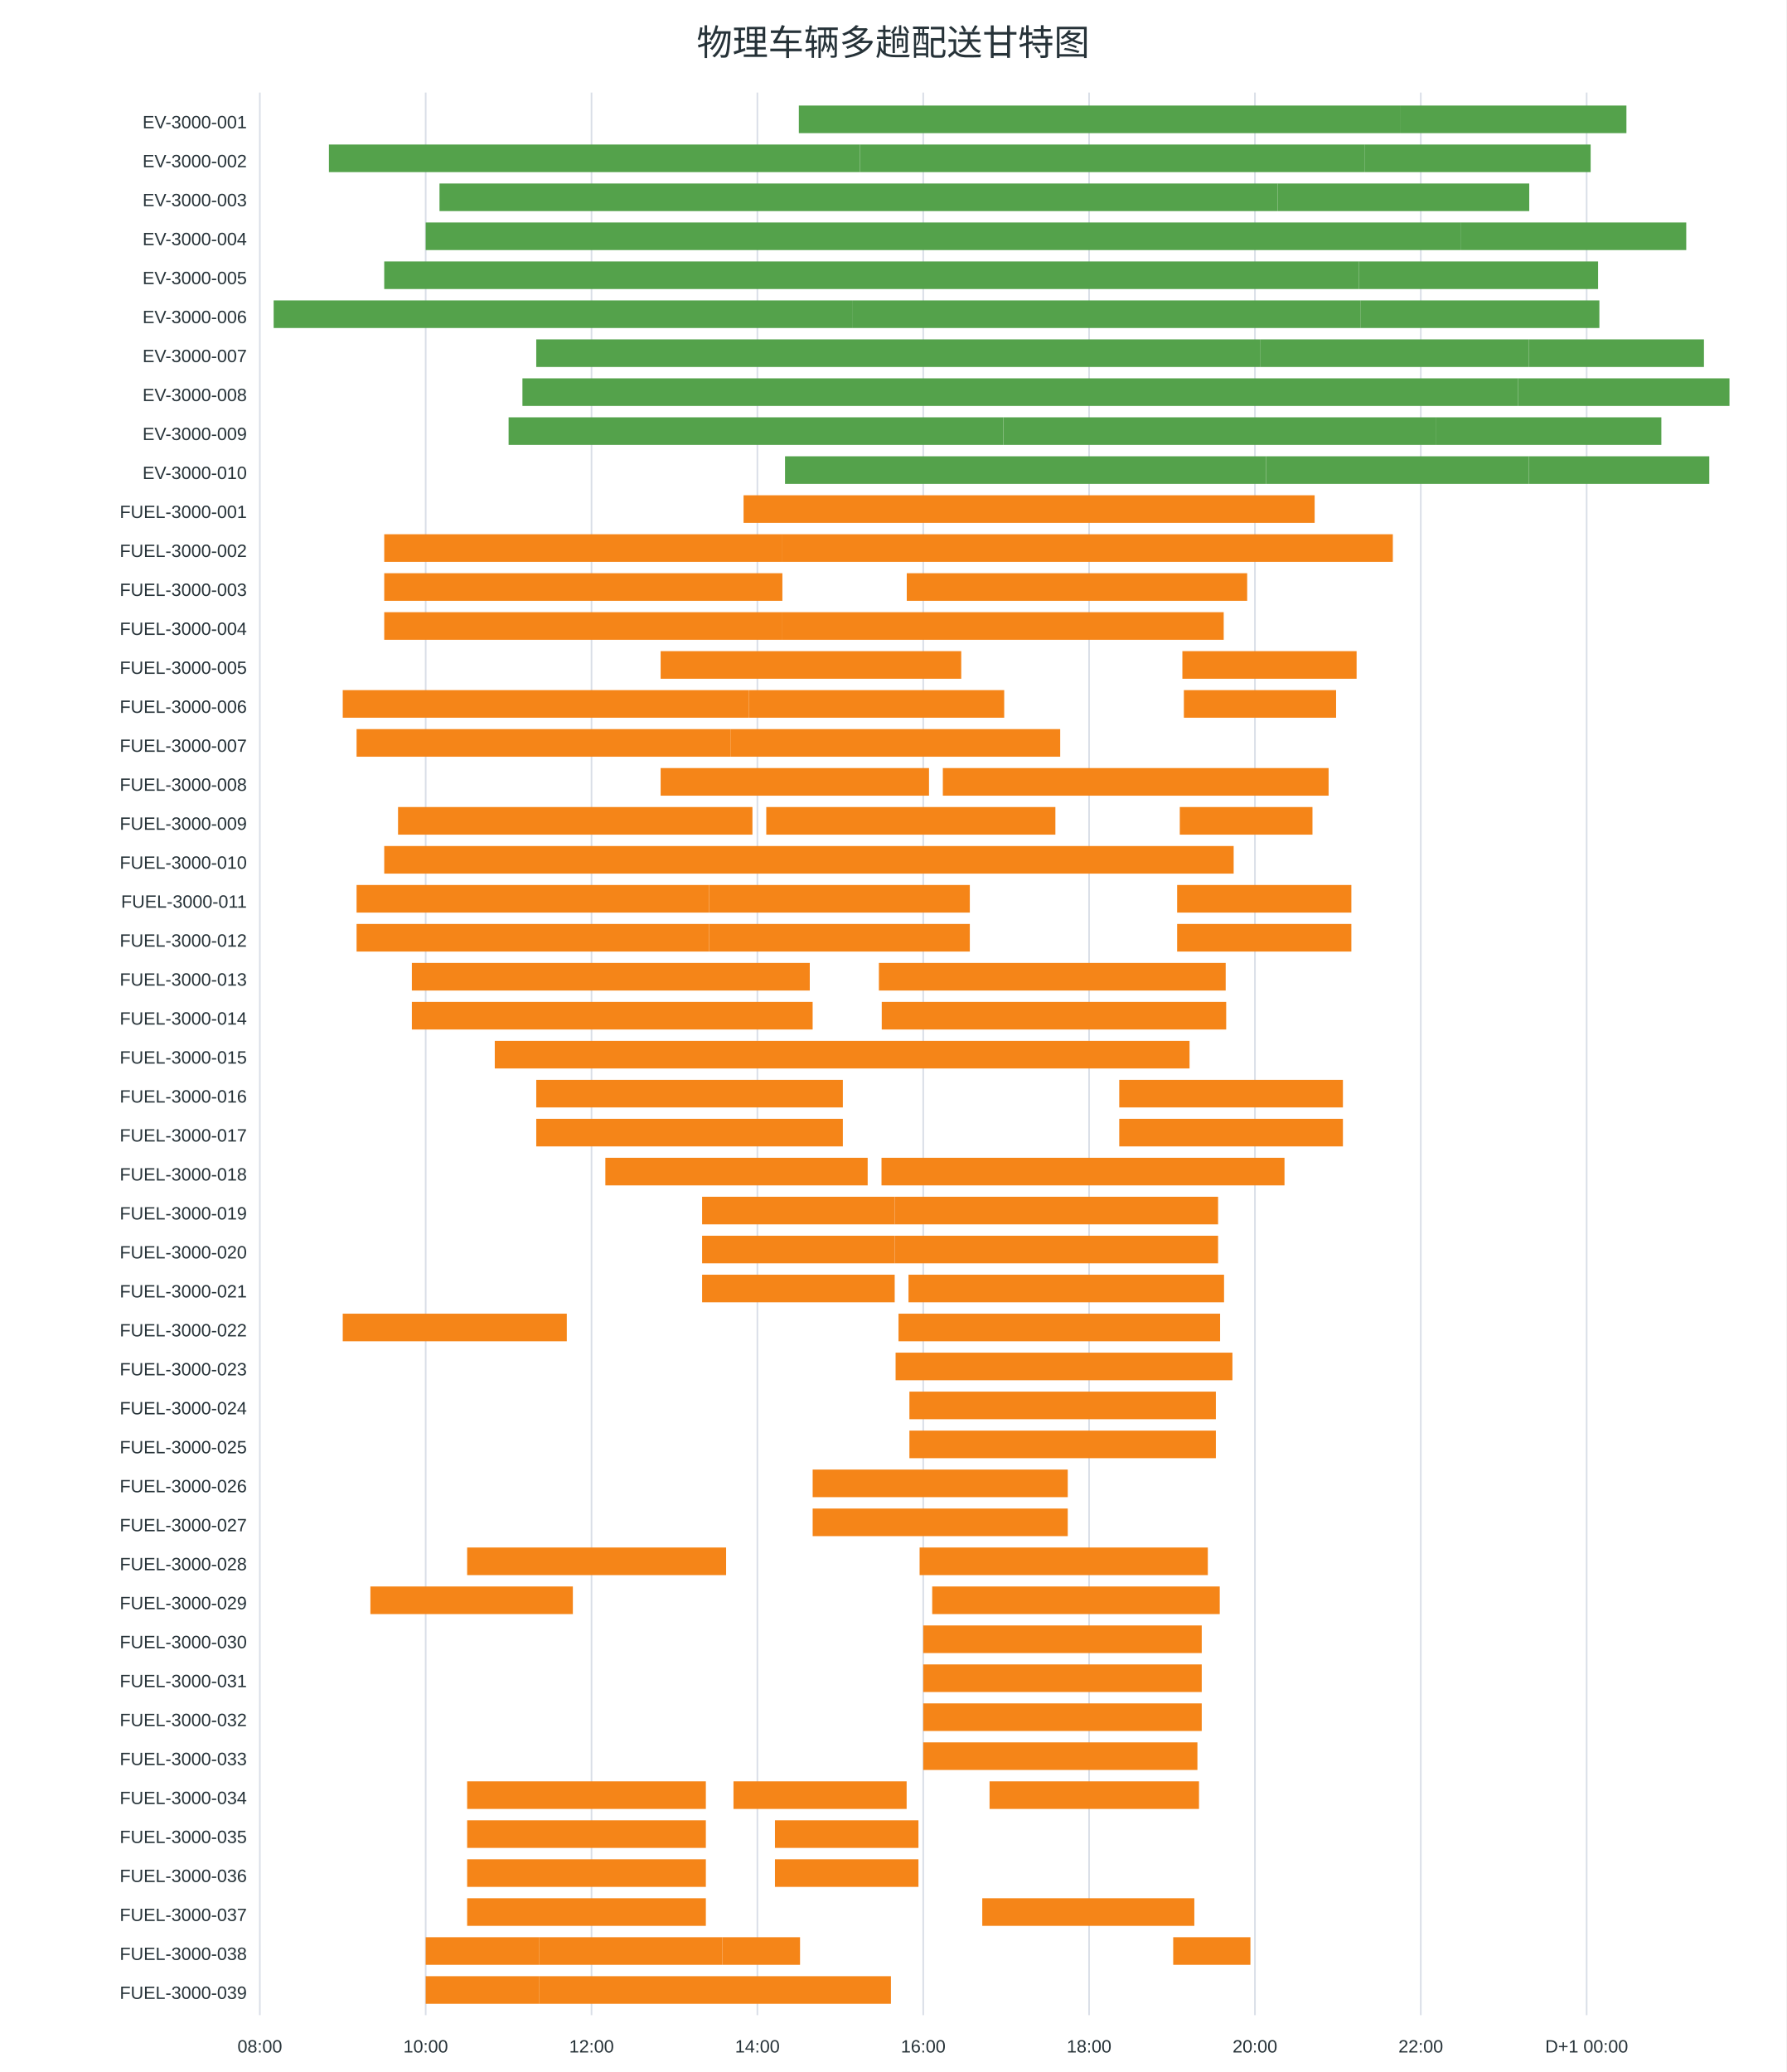
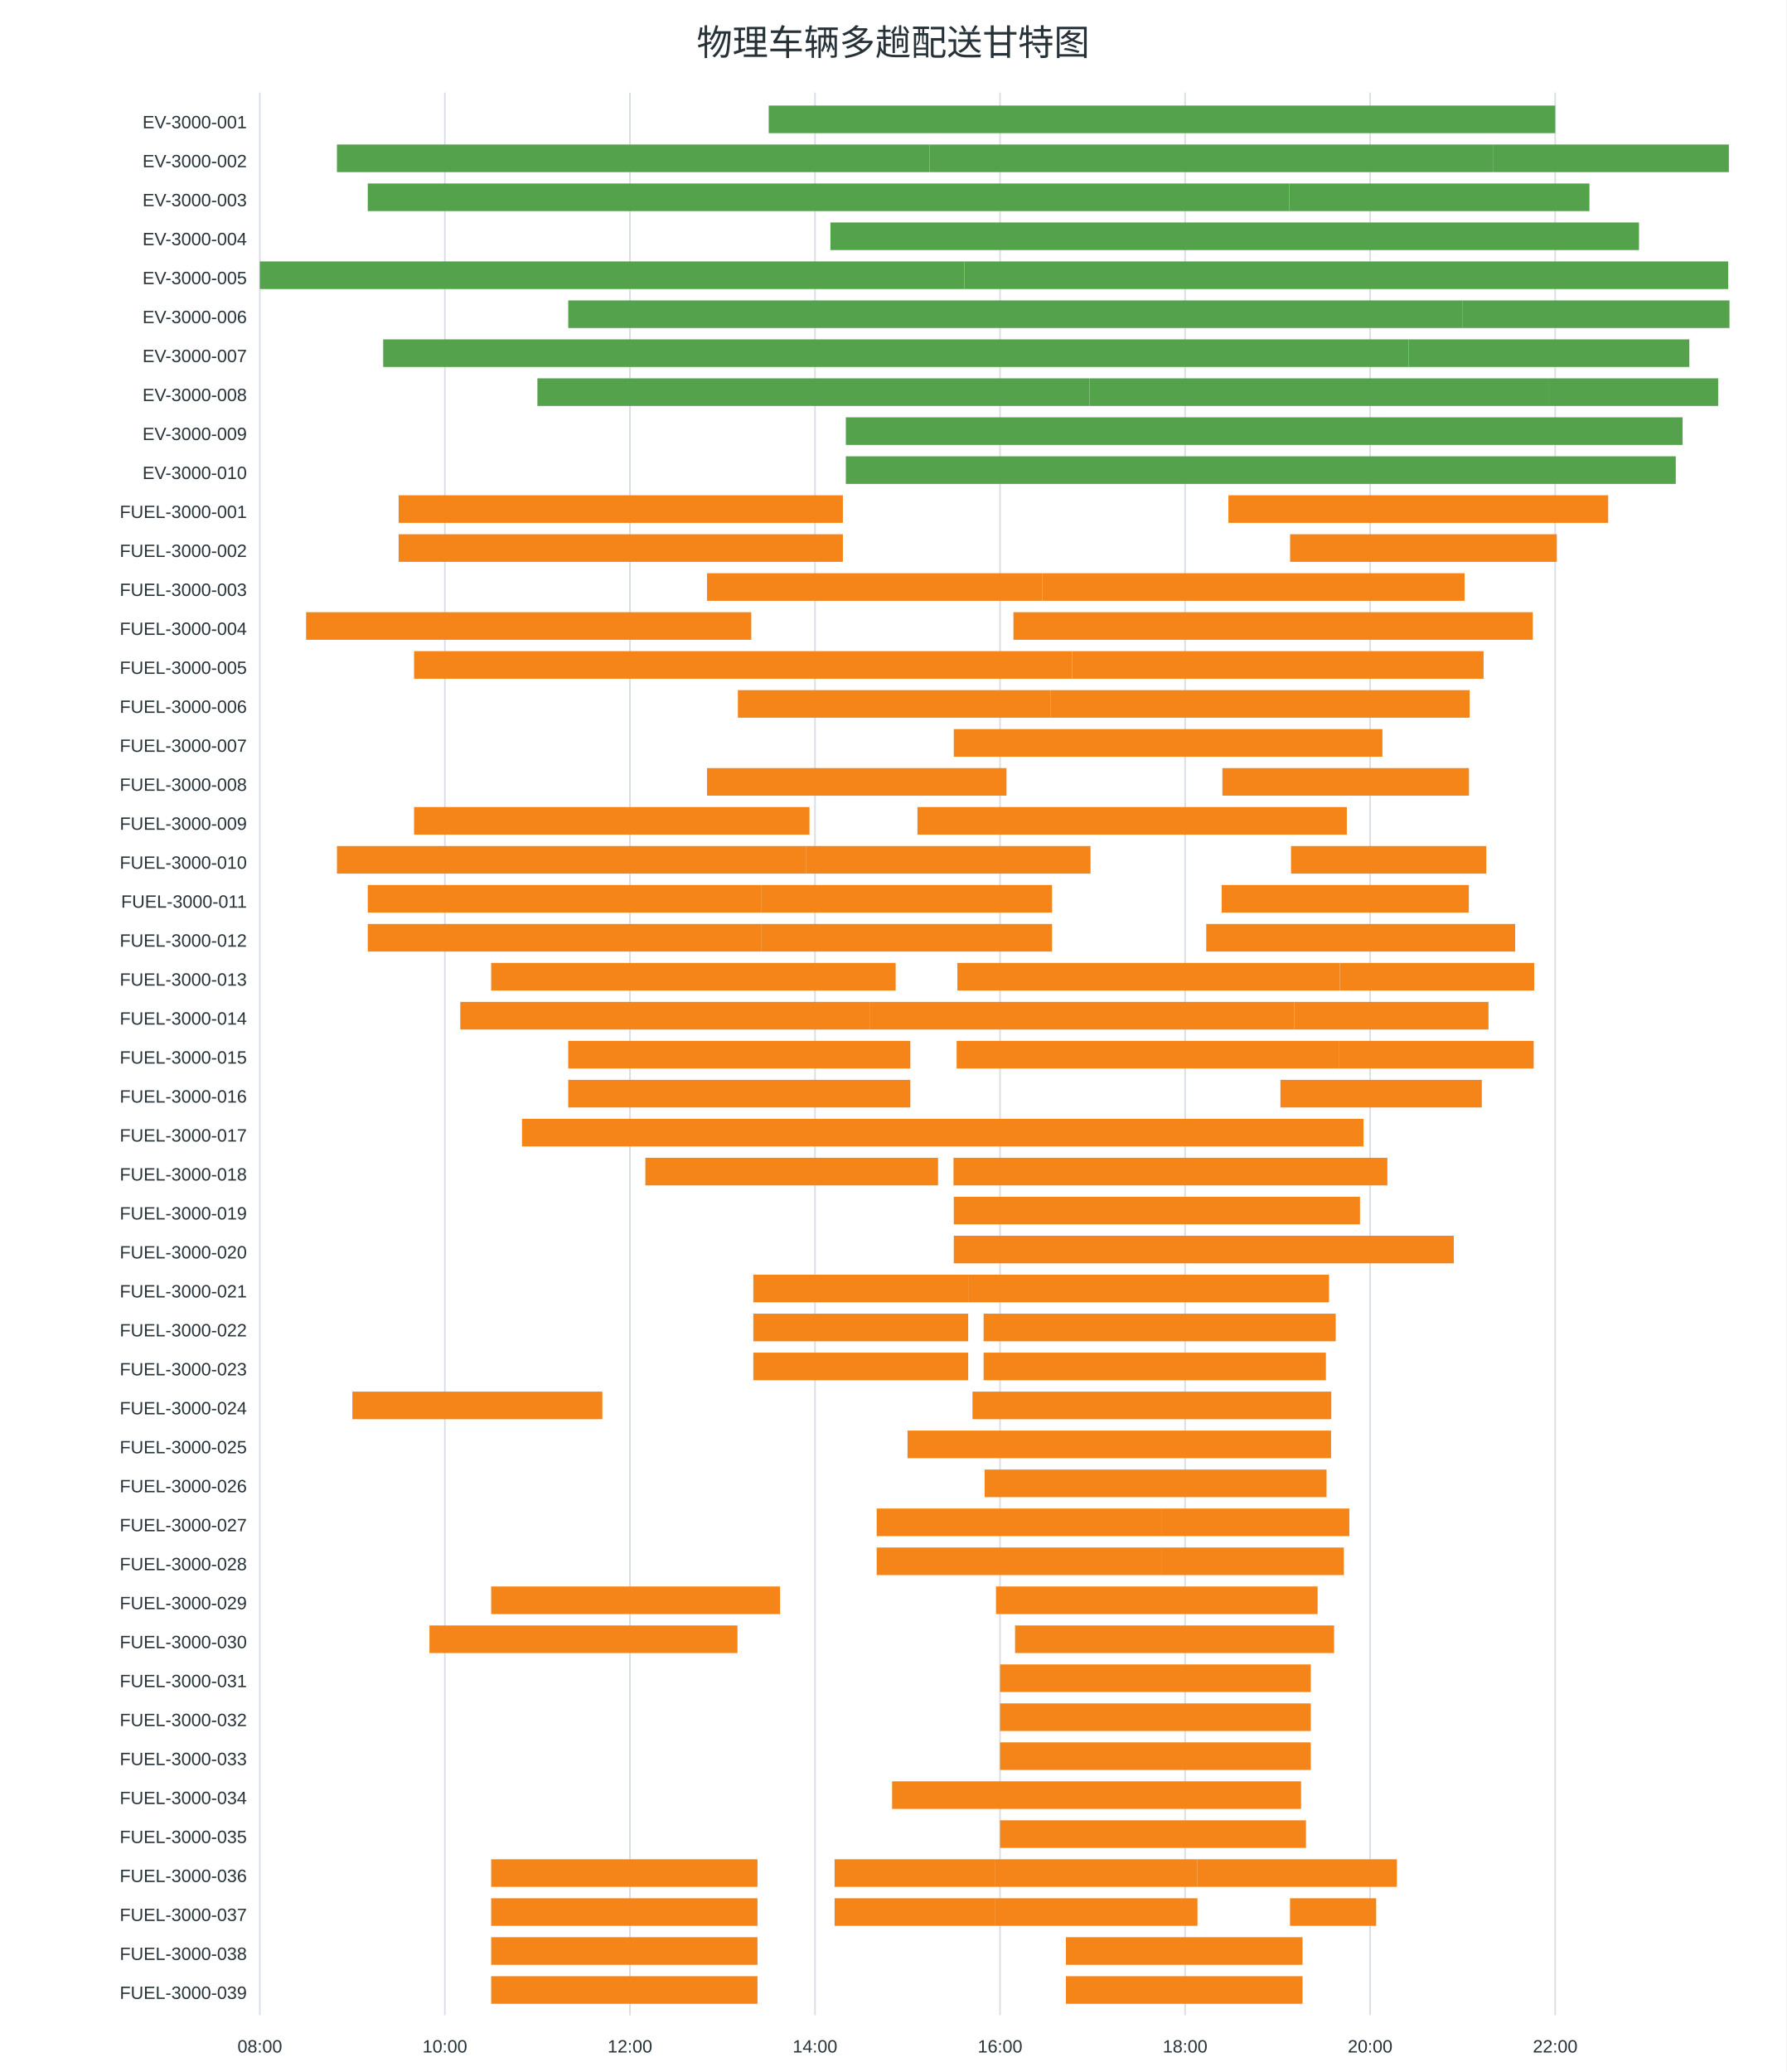
<svg xmlns="http://www.w3.org/2000/svg" width="1100" height="1276" viewBox="0 0 1100 1276">
  <rect width="100%" height="100%" fill="white" />
  <g font-family="Microsoft YaHei, SimHei, Arial, sans-serif" fill="#263238">
    <text x="550.0" y="34" text-anchor="middle" font-size="22" font-weight="500">物理车辆多趟配送甘特图</text>
    <line x1="160.00" y1="57" x2="160.00" y2="1241" stroke="#D9DEE7" stroke-width="1" />
    <text x="160.00" y="1264" text-anchor="middle" font-size="11">08:00</text>
-     <line x1="262.13" y1="57" x2="262.13" y2="1241" stroke="#D9DEE7" stroke-width="1" />
-     <text x="262.13" y="1264" text-anchor="middle" font-size="11">10:00</text>
-     <line x1="364.26" y1="57" x2="364.26" y2="1241" stroke="#D9DEE7" stroke-width="1" />
-     <text x="364.26" y="1264" text-anchor="middle" font-size="11">12:00</text>
-     <line x1="466.39" y1="57" x2="466.39" y2="1241" stroke="#D9DEE7" stroke-width="1" />
-     <text x="466.39" y="1264" text-anchor="middle" font-size="11">14:00</text>
-     <line x1="568.52" y1="57" x2="568.52" y2="1241" stroke="#D9DEE7" stroke-width="1" />
-     <text x="568.52" y="1264" text-anchor="middle" font-size="11">16:00</text>
-     <line x1="670.65" y1="57" x2="670.65" y2="1241" stroke="#D9DEE7" stroke-width="1" />
-     <text x="670.65" y="1264" text-anchor="middle" font-size="11">18:00</text>
-     <line x1="772.78" y1="57" x2="772.78" y2="1241" stroke="#D9DEE7" stroke-width="1" />
-     <text x="772.78" y="1264" text-anchor="middle" font-size="11">20:00</text>
-     <line x1="874.91" y1="57" x2="874.91" y2="1241" stroke="#D9DEE7" stroke-width="1" />
-     <text x="874.91" y="1264" text-anchor="middle" font-size="11">22:00</text>
-     <line x1="977.04" y1="57" x2="977.04" y2="1241" stroke="#D9DEE7" stroke-width="1" />
-     <text x="977.04" y="1264" text-anchor="middle" font-size="11">D+1 00:00</text>
+     <line x1="273.95" y1="57" x2="273.95" y2="1241" stroke="#D9DEE7" stroke-width="1" />
+     <text x="273.95" y="1264" text-anchor="middle" font-size="11">10:00</text>
+     <line x1="387.91" y1="57" x2="387.91" y2="1241" stroke="#D9DEE7" stroke-width="1" />
+     <text x="387.91" y="1264" text-anchor="middle" font-size="11">12:00</text>
+     <line x1="501.86" y1="57" x2="501.86" y2="1241" stroke="#D9DEE7" stroke-width="1" />
+     <text x="501.86" y="1264" text-anchor="middle" font-size="11">14:00</text>
+     <line x1="615.82" y1="57" x2="615.82" y2="1241" stroke="#D9DEE7" stroke-width="1" />
+     <text x="615.82" y="1264" text-anchor="middle" font-size="11">16:00</text>
+     <line x1="729.77" y1="57" x2="729.77" y2="1241" stroke="#D9DEE7" stroke-width="1" />
+     <text x="729.77" y="1264" text-anchor="middle" font-size="11">18:00</text>
+     <line x1="843.72" y1="57" x2="843.72" y2="1241" stroke="#D9DEE7" stroke-width="1" />
+     <text x="843.72" y="1264" text-anchor="middle" font-size="11">20:00</text>
+     <line x1="957.68" y1="57" x2="957.68" y2="1241" stroke="#D9DEE7" stroke-width="1" />
+     <text x="957.68" y="1264" text-anchor="middle" font-size="11">22:00</text>
    <text x="152" y="79" text-anchor="end" font-size="11">EV-3000-001</text>
-     <rect x="491.92" y="65" width="370.63" height="17" fill="#54A24B" />
-     <rect x="862.55" y="65" width="138.99" height="17" fill="#54A24B" />
+     <rect x="473.37" y="65" width="484.34" height="17" fill="#54A24B" />
    <text x="152" y="103" text-anchor="end" font-size="11">EV-3000-002</text>
-     <rect x="202.55" y="89" width="327.04" height="17" fill="#54A24B" />
-     <rect x="529.59" y="89" width="310.93" height="17" fill="#54A24B" />
-     <rect x="840.52" y="89" width="138.99" height="17" fill="#54A24B" />
+     <rect x="207.48" y="89" width="364.90" height="17" fill="#54A24B" />
+     <rect x="572.38" y="89" width="346.93" height="17" fill="#54A24B" />
+     <rect x="919.31" y="89" width="145.31" height="17" fill="#54A24B" />
    <text x="152" y="127" text-anchor="end" font-size="11">EV-3000-003</text>
-     <rect x="270.64" y="113" width="516.08" height="17" fill="#54A24B" />
-     <rect x="786.72" y="113" width="154.98" height="17" fill="#54A24B" />
+     <rect x="226.47" y="113" width="567.52" height="17" fill="#54A24B" />
+     <rect x="793.99" y="113" width="184.78" height="17" fill="#54A24B" />
    <text x="152" y="151" text-anchor="end" font-size="11">EV-3000-004</text>
-     <rect x="262.13" y="137" width="637.26" height="17" fill="#54A24B" />
-     <rect x="899.39" y="137" width="138.99" height="17" fill="#54A24B" />
+     <rect x="511.36" y="137" width="497.93" height="17" fill="#54A24B" />
    <text x="152" y="175" text-anchor="end" font-size="11">EV-3000-005</text>
-     <rect x="236.60" y="161" width="600.28" height="17" fill="#54A24B" />
-     <rect x="836.88" y="161" width="147.21" height="17" fill="#54A24B" />
+     <rect x="160.00" y="161" width="433.79" height="17" fill="#54A24B" />
+     <rect x="593.79" y="161" width="339.22" height="17" fill="#54A24B" />
+     <rect x="933.01" y="161" width="131.18" height="17" fill="#54A24B" />
    <text x="152" y="199" text-anchor="end" font-size="11">EV-3000-006</text>
-     <rect x="168.51" y="185" width="356.65" height="17" fill="#54A24B" />
-     <rect x="525.16" y="185" width="312.52" height="17" fill="#54A24B" />
-     <rect x="837.68" y="185" width="147.21" height="17" fill="#54A24B" />
+     <rect x="349.92" y="185" width="550.83" height="17" fill="#54A24B" />
+     <rect x="900.75" y="185" width="164.25" height="17" fill="#54A24B" />
    <text x="152" y="223" text-anchor="end" font-size="11">EV-3000-007</text>
-     <rect x="330.22" y="209" width="445.69" height="17" fill="#54A24B" />
-     <rect x="775.91" y="209" width="165.60" height="17" fill="#54A24B" />
-     <rect x="941.51" y="209" width="107.77" height="17" fill="#54A24B" />
+     <rect x="235.97" y="209" width="631.37" height="17" fill="#54A24B" />
+     <rect x="867.34" y="209" width="172.93" height="17" fill="#54A24B" />
    <text x="152" y="247" text-anchor="end" font-size="11">EV-3000-008</text>
-     <rect x="321.71" y="233" width="447.46" height="17" fill="#54A24B" />
-     <rect x="769.16" y="233" width="165.60" height="17" fill="#54A24B" />
-     <rect x="934.76" y="233" width="130.24" height="17" fill="#54A24B" />
+     <rect x="330.93" y="233" width="339.94" height="17" fill="#54A24B" />
+     <rect x="670.87" y="233" width="282.58" height="17" fill="#54A24B" />
+     <rect x="953.45" y="233" width="104.58" height="17" fill="#54A24B" />
    <text x="152" y="271" text-anchor="end" font-size="11">EV-3000-009</text>
-     <rect x="313.19" y="257" width="304.66" height="17" fill="#54A24B" />
-     <rect x="617.86" y="257" width="266.20" height="17" fill="#54A24B" />
-     <rect x="884.06" y="257" width="138.99" height="17" fill="#54A24B" />
+     <rect x="520.85" y="257" width="330.50" height="17" fill="#54A24B" />
+     <rect x="851.36" y="257" width="184.78" height="17" fill="#54A24B" />
    <text x="152" y="295" text-anchor="end" font-size="11">EV-3000-010</text>
-     <rect x="483.41" y="281" width="296.21" height="17" fill="#54A24B" />
-     <rect x="779.62" y="281" width="161.82" height="17" fill="#54A24B" />
-     <rect x="941.44" y="281" width="111.13" height="17" fill="#54A24B" />
+     <rect x="520.85" y="281" width="330.50" height="17" fill="#54A24B" />
+     <rect x="851.36" y="281" width="180.56" height="17" fill="#54A24B" />
    <text x="152" y="319" text-anchor="end" font-size="11">FUEL-3000-001</text>
-     <rect x="457.88" y="305" width="351.67" height="17" fill="#F58518" />
+     <rect x="245.47" y="305" width="273.57" height="17" fill="#F58518" />
+     <rect x="756.44" y="305" width="233.86" height="17" fill="#F58518" />
    <text x="152" y="343" text-anchor="end" font-size="11">FUEL-3000-002</text>
-     <rect x="236.60" y="329" width="245.19" height="17" fill="#F58518" />
-     <rect x="481.78" y="329" width="375.92" height="17" fill="#F58518" />
+     <rect x="245.47" y="329" width="273.57" height="17" fill="#F58518" />
+     <rect x="794.43" y="329" width="164.25" height="17" fill="#F58518" />
    <text x="152" y="367" text-anchor="end" font-size="11">FUEL-3000-003</text>
-     <rect x="236.60" y="353" width="245.19" height="17" fill="#F58518" />
-     <rect x="558.38" y="353" width="209.62" height="17" fill="#F58518" />
+     <rect x="435.39" y="353" width="206.54" height="17" fill="#F58518" />
+     <rect x="641.93" y="353" width="259.95" height="17" fill="#F58518" />
    <text x="152" y="391" text-anchor="end" font-size="11">FUEL-3000-004</text>
-     <rect x="236.60" y="377" width="245.19" height="17" fill="#F58518" />
-     <rect x="481.78" y="377" width="271.77" height="17" fill="#F58518" />
+     <rect x="188.49" y="377" width="274.14" height="17" fill="#F58518" />
+     <rect x="624.06" y="377" width="319.83" height="17" fill="#F58518" />
    <text x="152" y="415" text-anchor="end" font-size="11">FUEL-3000-005</text>
-     <rect x="406.81" y="401" width="185.11" height="17" fill="#F58518" />
-     <rect x="728.10" y="401" width="107.29" height="17" fill="#F58518" />
+     <rect x="254.96" y="401" width="405.25" height="17" fill="#F58518" />
+     <rect x="660.21" y="401" width="253.37" height="17" fill="#F58518" />
    <text x="152" y="439" text-anchor="end" font-size="11">FUEL-3000-006</text>
-     <rect x="211.06" y="425" width="250.18" height="17" fill="#F58518" />
-     <rect x="461.25" y="425" width="157.13" height="17" fill="#F58518" />
-     <rect x="729.02" y="425" width="93.73" height="17" fill="#F58518" />
+     <rect x="454.38" y="425" width="192.41" height="17" fill="#F58518" />
+     <rect x="646.79" y="425" width="258.20" height="17" fill="#F58518" />
    <text x="152" y="463" text-anchor="end" font-size="11">FUEL-3000-007</text>
-     <rect x="219.58" y="449" width="230.20" height="17" fill="#F58518" />
-     <rect x="449.78" y="449" width="203.09" height="17" fill="#F58518" />
+     <rect x="587.33" y="449" width="263.97" height="17" fill="#F58518" />
    <text x="152" y="487" text-anchor="end" font-size="11">FUEL-3000-008</text>
-     <rect x="406.81" y="473" width="165.27" height="17" fill="#F58518" />
-     <rect x="580.59" y="473" width="237.56" height="17" fill="#F58518" />
+     <rect x="435.39" y="473" width="184.41" height="17" fill="#F58518" />
+     <rect x="752.74" y="473" width="151.84" height="17" fill="#F58518" />
    <text x="152" y="511" text-anchor="end" font-size="11">FUEL-3000-009</text>
-     <rect x="245.11" y="497" width="218.24" height="17" fill="#F58518" />
-     <rect x="471.86" y="497" width="178.04" height="17" fill="#F58518" />
-     <rect x="726.50" y="497" width="81.71" height="17" fill="#F58518" />
+     <rect x="254.96" y="497" width="243.51" height="17" fill="#F58518" />
+     <rect x="564.95" y="497" width="264.42" height="17" fill="#F58518" />
    <text x="152" y="535" text-anchor="end" font-size="11">FUEL-3000-010</text>
-     <rect x="236.60" y="521" width="523.08" height="17" fill="#F58518" />
+     <rect x="207.48" y="521" width="288.74" height="17" fill="#F58518" />
+     <rect x="496.22" y="521" width="175.32" height="17" fill="#F58518" />
+     <rect x="794.99" y="521" width="120.25" height="17" fill="#F58518" />
    <text x="152" y="559" text-anchor="end" font-size="11">FUEL-3000-011</text>
-     <rect x="219.58" y="545" width="217.04" height="17" fill="#F58518" />
-     <rect x="436.61" y="545" width="160.60" height="17" fill="#F58518" />
-     <rect x="724.87" y="545" width="107.29" height="17" fill="#F58518" />
+     <rect x="226.47" y="545" width="242.16" height="17" fill="#F58518" />
+     <rect x="468.64" y="545" width="179.20" height="17" fill="#F58518" />
+     <rect x="752.29" y="545" width="152.21" height="17" fill="#F58518" />
    <text x="152" y="583" text-anchor="end" font-size="11">FUEL-3000-012</text>
-     <rect x="219.58" y="569" width="217.04" height="17" fill="#F58518" />
-     <rect x="436.61" y="569" width="160.60" height="17" fill="#F58518" />
-     <rect x="724.87" y="569" width="107.29" height="17" fill="#F58518" />
+     <rect x="226.47" y="569" width="242.16" height="17" fill="#F58518" />
+     <rect x="468.64" y="569" width="179.20" height="17" fill="#F58518" />
+     <rect x="742.79" y="569" width="190.24" height="17" fill="#F58518" />
    <text x="152" y="607" text-anchor="end" font-size="11">FUEL-3000-013</text>
-     <rect x="253.62" y="593" width="245.04" height="17" fill="#F58518" />
-     <rect x="541.21" y="593" width="213.56" height="17" fill="#F58518" />
+     <rect x="302.44" y="593" width="249.11" height="17" fill="#F58518" />
+     <rect x="589.54" y="593" width="235.49" height="17" fill="#F58518" />
+     <rect x="825.03" y="593" width="119.71" height="17" fill="#F58518" />
    <text x="152" y="631" text-anchor="end" font-size="11">FUEL-3000-014</text>
-     <rect x="253.62" y="617" width="246.80" height="17" fill="#F58518" />
-     <rect x="542.97" y="617" width="212.11" height="17" fill="#F58518" />
+     <rect x="283.45" y="617" width="252.40" height="17" fill="#F58518" />
+     <rect x="535.85" y="617" width="261.04" height="17" fill="#F58518" />
+     <rect x="796.89" y="617" width="119.71" height="17" fill="#F58518" />
    <text x="152" y="655" text-anchor="end" font-size="11">FUEL-3000-015</text>
-     <rect x="304.68" y="641" width="427.84" height="17" fill="#F58518" />
+     <rect x="349.92" y="641" width="210.65" height="17" fill="#F58518" />
+     <rect x="589.07" y="641" width="235.66" height="17" fill="#F58518" />
+     <rect x="824.73" y="641" width="119.71" height="17" fill="#F58518" />
    <text x="152" y="679" text-anchor="end" font-size="11">FUEL-3000-016</text>
-     <rect x="330.22" y="665" width="188.80" height="17" fill="#F58518" />
-     <rect x="689.23" y="665" width="137.73" height="17" fill="#F58518" />
+     <rect x="349.92" y="665" width="210.65" height="17" fill="#F58518" />
+     <rect x="788.49" y="665" width="123.99" height="17" fill="#F58518" />
    <text x="152" y="703" text-anchor="end" font-size="11">FUEL-3000-017</text>
-     <rect x="330.22" y="689" width="188.80" height="17" fill="#F58518" />
-     <rect x="689.23" y="689" width="137.73" height="17" fill="#F58518" />
+     <rect x="321.44" y="689" width="518.21" height="17" fill="#F58518" />
    <text x="152" y="727" text-anchor="end" font-size="11">FUEL-3000-018</text>
-     <rect x="372.77" y="713" width="161.54" height="17" fill="#F58518" />
-     <rect x="542.82" y="713" width="248.17" height="17" fill="#F58518" />
+     <rect x="397.40" y="713" width="180.25" height="17" fill="#F58518" />
+     <rect x="587.15" y="713" width="267.18" height="17" fill="#F58518" />
    <text x="152" y="751" text-anchor="end" font-size="11">FUEL-3000-019</text>
-     <rect x="432.35" y="737" width="118.60" height="17" fill="#F58518" />
-     <rect x="550.94" y="737" width="199.15" height="17" fill="#F58518" />
+     <rect x="587.33" y="737" width="250.15" height="17" fill="#F58518" />
    <text x="152" y="775" text-anchor="end" font-size="11">FUEL-3000-020</text>
-     <rect x="432.35" y="761" width="118.60" height="17" fill="#F58518" />
-     <rect x="550.94" y="761" width="199.15" height="17" fill="#F58518" />
+     <rect x="587.33" y="761" width="307.91" height="17" fill="#F58518" />
    <text x="152" y="799" text-anchor="end" font-size="11">FUEL-3000-021</text>
-     <rect x="432.35" y="785" width="118.60" height="17" fill="#F58518" />
-     <rect x="559.45" y="785" width="194.31" height="17" fill="#F58518" />
+     <rect x="463.88" y="785" width="132.33" height="17" fill="#F58518" />
+     <rect x="596.20" y="785" width="222.21" height="17" fill="#F58518" />
    <text x="152" y="823" text-anchor="end" font-size="11">FUEL-3000-022</text>
-     <rect x="211.06" y="809" width="137.97" height="17" fill="#F58518" />
-     <rect x="553.30" y="809" width="198.03" height="17" fill="#F58518" />
+     <rect x="463.88" y="809" width="132.33" height="17" fill="#F58518" />
+     <rect x="605.70" y="809" width="216.81" height="17" fill="#F58518" />
    <text x="152" y="847" text-anchor="end" font-size="11">FUEL-3000-023</text>
-     <rect x="551.50" y="833" width="207.42" height="17" fill="#F58518" />
+     <rect x="463.88" y="833" width="132.33" height="17" fill="#F58518" />
+     <rect x="605.70" y="833" width="210.78" height="17" fill="#F58518" />
    <text x="152" y="871" text-anchor="end" font-size="11">FUEL-3000-024</text>
-     <rect x="560.01" y="857" width="188.71" height="17" fill="#F58518" />
+     <rect x="216.98" y="857" width="153.95" height="17" fill="#F58518" />
+     <rect x="598.83" y="857" width="220.96" height="17" fill="#F58518" />
    <text x="152" y="895" text-anchor="end" font-size="11">FUEL-3000-025</text>
-     <rect x="560.01" y="881" width="188.71" height="17" fill="#F58518" />
+     <rect x="558.84" y="881" width="260.83" height="17" fill="#F58518" />
    <text x="152" y="919" text-anchor="end" font-size="11">FUEL-3000-026</text>
-     <rect x="500.43" y="905" width="157.08" height="17" fill="#F58518" />
+     <rect x="606.32" y="905" width="210.56" height="17" fill="#F58518" />
    <text x="152" y="943" text-anchor="end" font-size="11">FUEL-3000-027</text>
-     <rect x="500.43" y="929" width="157.08" height="17" fill="#F58518" />
+     <rect x="539.85" y="929" width="175.26" height="17" fill="#F58518" />
+     <rect x="715.11" y="929" width="115.80" height="17" fill="#F58518" />
    <text x="152" y="967" text-anchor="end" font-size="11">FUEL-3000-028</text>
-     <rect x="287.66" y="953" width="159.47" height="17" fill="#F58518" />
-     <rect x="566.28" y="953" width="177.49" height="17" fill="#F58518" />
+     <rect x="539.85" y="953" width="175.26" height="17" fill="#F58518" />
+     <rect x="715.11" y="953" width="112.41" height="17" fill="#F58518" />
    <text x="152" y="991" text-anchor="end" font-size="11">FUEL-3000-029</text>
-     <rect x="228.09" y="977" width="124.67" height="17" fill="#F58518" />
-     <rect x="574.04" y="977" width="177.07" height="17" fill="#F58518" />
+     <rect x="302.44" y="977" width="177.93" height="17" fill="#F58518" />
+     <rect x="613.32" y="977" width="198.05" height="17" fill="#F58518" />
    <text x="152" y="1015" text-anchor="end" font-size="11">FUEL-3000-030</text>
-     <rect x="568.52" y="1001" width="171.50" height="17" fill="#F58518" />
+     <rect x="264.46" y="1001" width="189.67" height="17" fill="#F58518" />
+     <rect x="625.06" y="1001" width="196.46" height="17" fill="#F58518" />
    <text x="152" y="1039" text-anchor="end" font-size="11">FUEL-3000-031</text>
-     <rect x="568.52" y="1025" width="171.50" height="17" fill="#F58518" />
+     <rect x="615.82" y="1025" width="191.36" height="17" fill="#F58518" />
    <text x="152" y="1063" text-anchor="end" font-size="11">FUEL-3000-032</text>
-     <rect x="568.52" y="1049" width="171.50" height="17" fill="#F58518" />
+     <rect x="615.82" y="1049" width="191.36" height="17" fill="#F58518" />
    <text x="152" y="1087" text-anchor="end" font-size="11">FUEL-3000-033</text>
-     <rect x="568.52" y="1073" width="168.84" height="17" fill="#F58518" />
+     <rect x="615.82" y="1073" width="191.36" height="17" fill="#F58518" />
    <text x="152" y="1111" text-anchor="end" font-size="11">FUEL-3000-034</text>
-     <rect x="287.66" y="1097" width="147.00" height="17" fill="#F58518" />
-     <rect x="451.68" y="1097" width="106.62" height="17" fill="#F58518" />
-     <rect x="609.36" y="1097" width="128.98" height="17" fill="#F58518" />
+     <rect x="549.34" y="1097" width="251.85" height="17" fill="#F58518" />
    <text x="152" y="1135" text-anchor="end" font-size="11">FUEL-3000-035</text>
-     <rect x="287.66" y="1121" width="147.00" height="17" fill="#F58518" />
-     <rect x="477.21" y="1121" width="88.37" height="17" fill="#F58518" />
+     <rect x="615.82" y="1121" width="188.39" height="17" fill="#F58518" />
    <text x="152" y="1159" text-anchor="end" font-size="11">FUEL-3000-036</text>
-     <rect x="287.66" y="1145" width="147.00" height="17" fill="#F58518" />
-     <rect x="477.21" y="1145" width="88.37" height="17" fill="#F58518" />
+     <rect x="302.44" y="1145" width="164.01" height="17" fill="#F58518" />
+     <rect x="513.94" y="1145" width="98.60" height="17" fill="#F58518" />
+     <rect x="612.54" y="1145" width="124.86" height="17" fill="#F58518" />
+     <rect x="737.40" y="1145" width="122.81" height="17" fill="#F58518" />
    <text x="152" y="1183" text-anchor="end" font-size="11">FUEL-3000-037</text>
-     <rect x="287.66" y="1169" width="147.00" height="17" fill="#F58518" />
-     <rect x="604.87" y="1169" width="130.59" height="17" fill="#F58518" />
+     <rect x="302.44" y="1169" width="164.01" height="17" fill="#F58518" />
+     <rect x="513.94" y="1169" width="98.60" height="17" fill="#F58518" />
+     <rect x="612.54" y="1169" width="124.86" height="17" fill="#F58518" />
+     <rect x="794.38" y="1169" width="53.06" height="17" fill="#F58518" />
    <text x="152" y="1207" text-anchor="end" font-size="11">FUEL-3000-038</text>
-     <rect x="262.13" y="1193" width="70.03" height="17" fill="#F58518" />
-     <rect x="332.16" y="1193" width="112.58" height="17" fill="#F58518" />
-     <rect x="444.74" y="1193" width="47.92" height="17" fill="#F58518" />
-     <rect x="722.45" y="1193" width="47.55" height="17" fill="#F58518" />
+     <rect x="302.44" y="1193" width="164.01" height="17" fill="#F58518" />
+     <rect x="656.38" y="1193" width="145.72" height="17" fill="#F58518" />
    <text x="152" y="1231" text-anchor="end" font-size="11">FUEL-3000-039</text>
-     <rect x="262.13" y="1217" width="70.03" height="17" fill="#F58518" />
-     <rect x="332.16" y="1217" width="216.47" height="17" fill="#F58518" />
+     <rect x="302.44" y="1217" width="164.01" height="17" fill="#F58518" />
+     <rect x="656.38" y="1217" width="145.72" height="17" fill="#F58518" />
  </g>
</svg>
